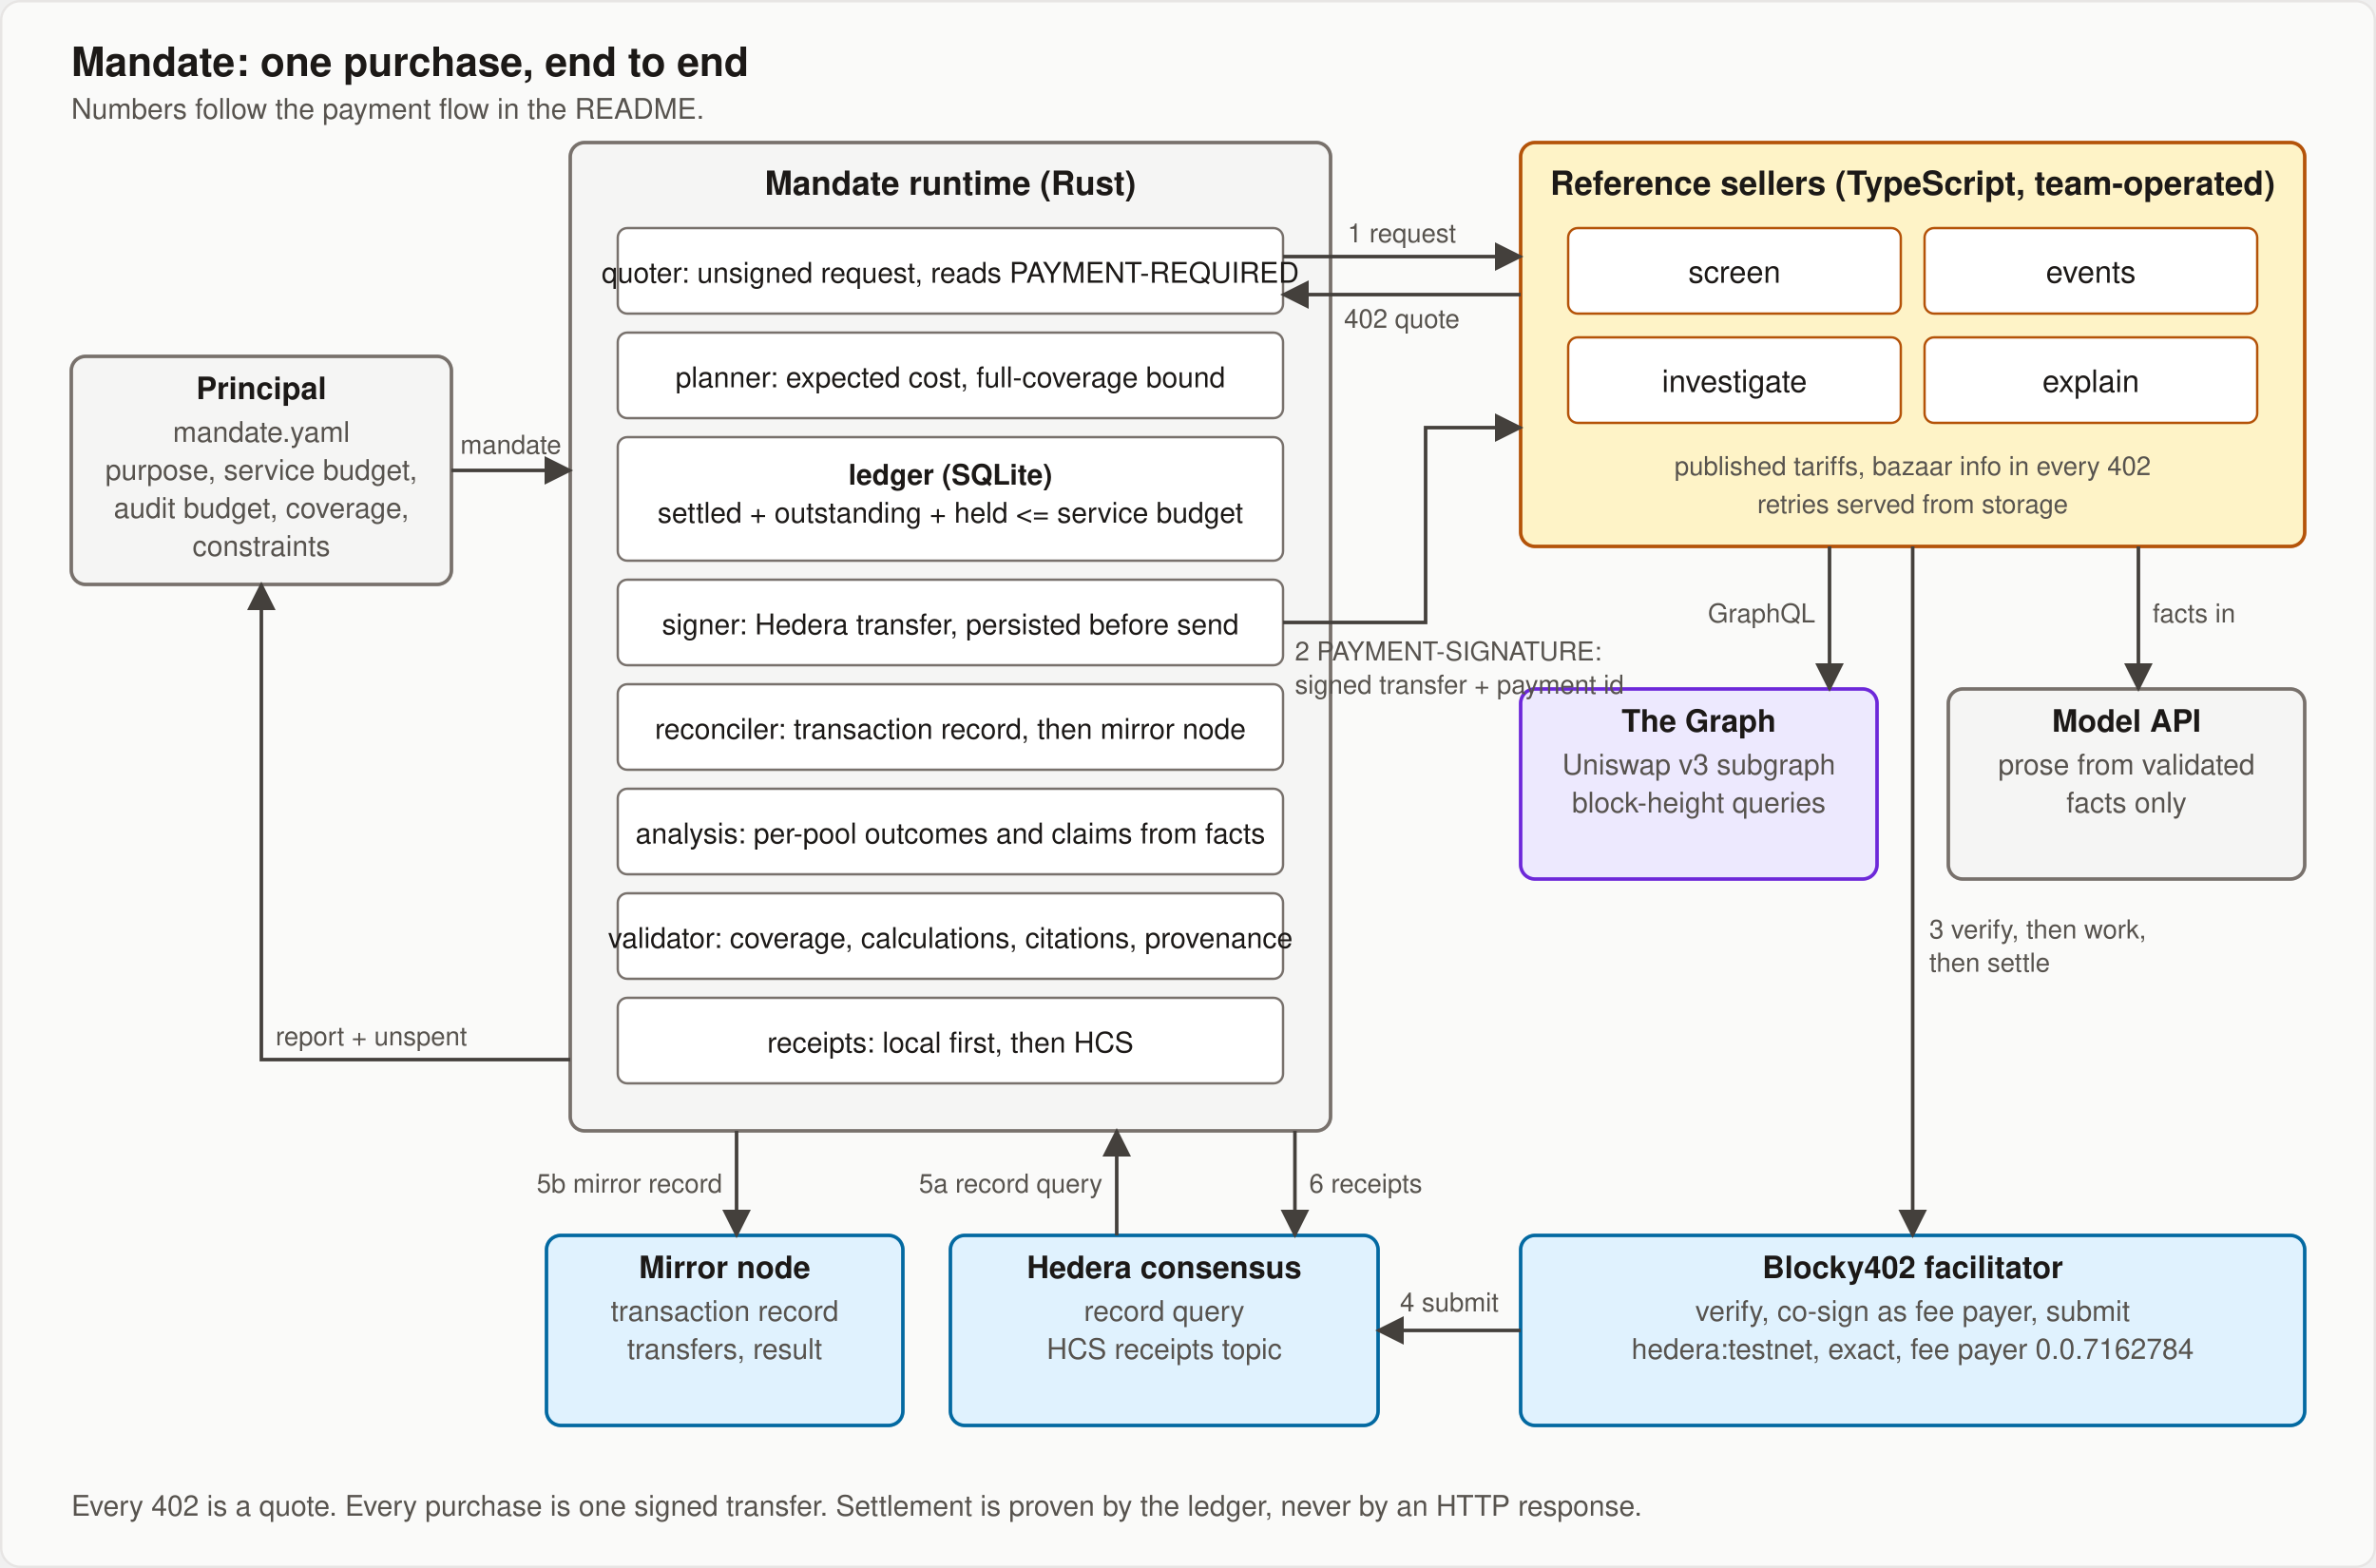
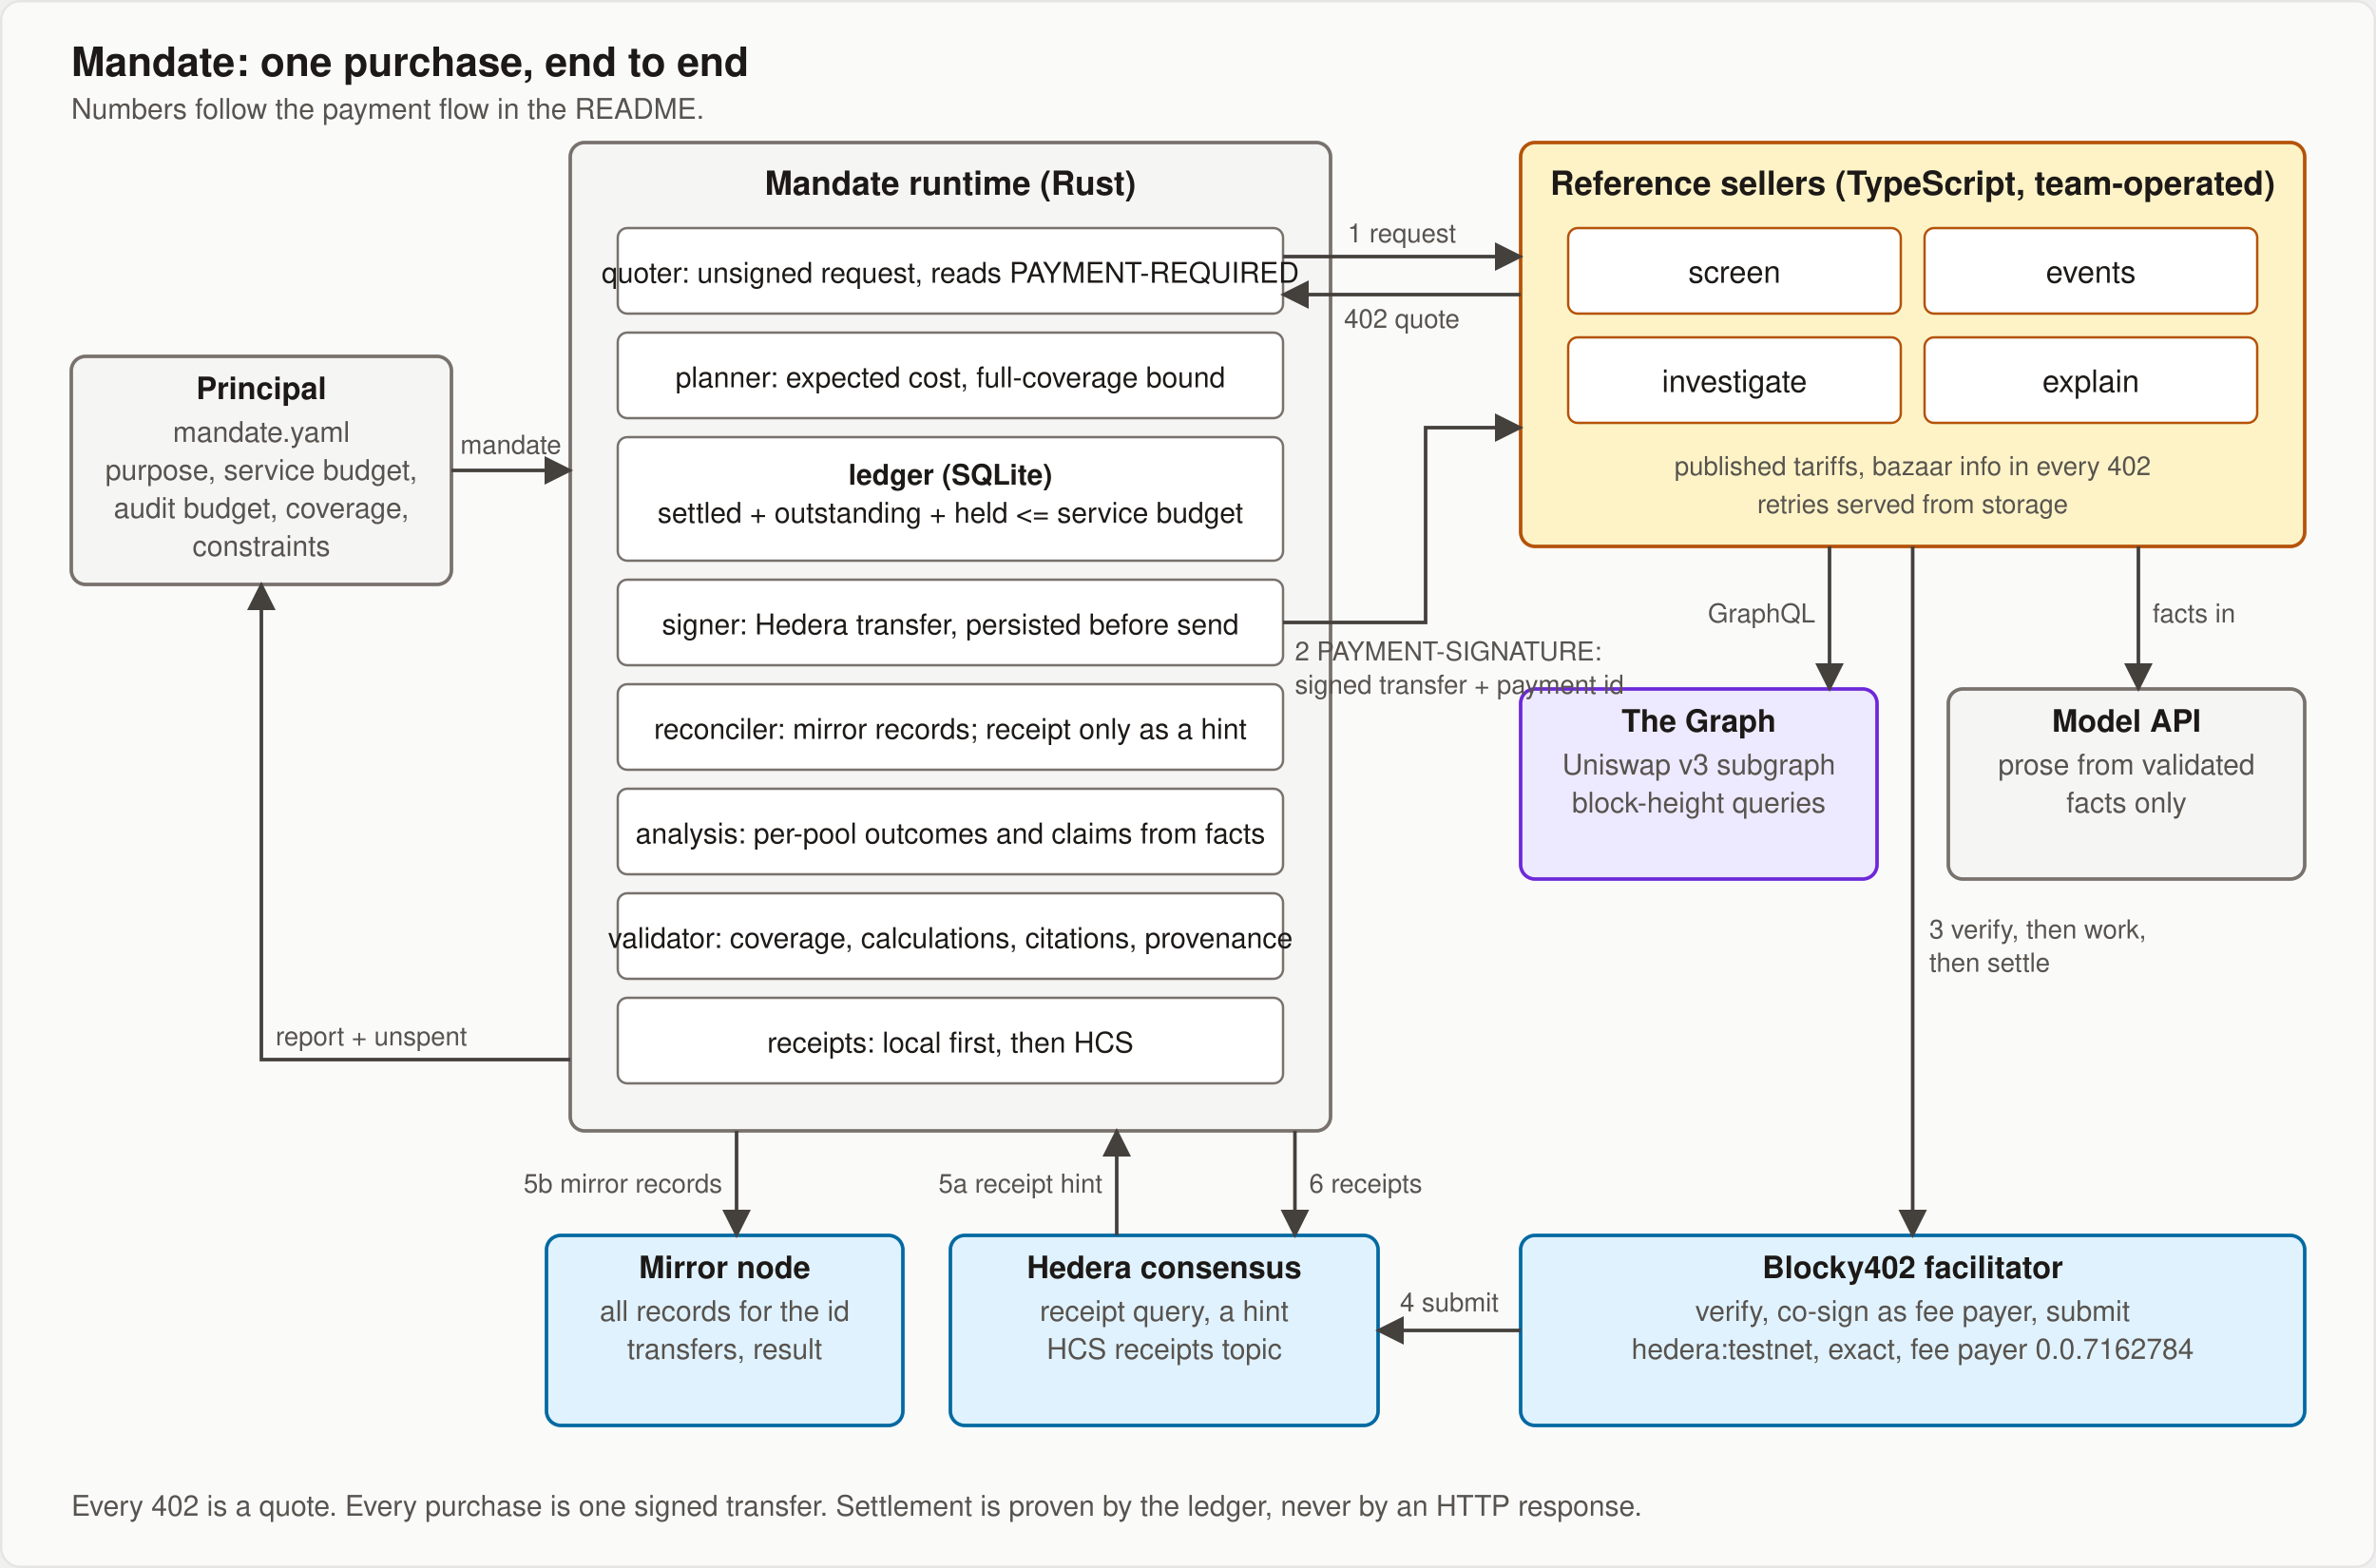
<svg xmlns="http://www.w3.org/2000/svg" width="1000" height="660" viewBox="0 0 1000 660" font-family="ui-sans-serif, system-ui, -apple-system, 'Segoe UI', Helvetica, Arial, sans-serif">
  <defs>
    <marker id="a" viewBox="0 0 10 10" refX="9" refY="5" markerWidth="8" markerHeight="8" orient="auto-start-reverse">
      <path d="M0,0 L10,5 L0,10 z" fill="#44403C" />
    </marker>
  </defs>
  <rect x="0.5" y="0.5" width="999" height="659" rx="8" fill="#FAFAF9" stroke="#E7E5E4" />
  <text x="30" y="32" font-size="17" text-anchor="start" font-weight="700" fill="#1C1917">Mandate: one purchase, end to end</text>
  <text x="30" y="50" font-size="12" text-anchor="start" font-weight="normal" fill="#57534E">Numbers follow the payment flow in the README.</text>
  <rect x="30" y="150" width="160" height="96" rx="6" fill="#F5F5F4" stroke="#78716C" stroke-width="1.5" />
  <text x="110.0" y="168" font-size="13" text-anchor="middle" font-weight="600" fill="#1C1917">Principal</text>
  <text x="110.0" y="186" font-size="12" text-anchor="middle" font-weight="normal" fill="#57534E">mandate.yaml</text>
  <text x="110.0" y="202" font-size="12" text-anchor="middle" font-weight="normal" fill="#57534E">purpose, service budget,</text>
  <text x="110.0" y="218" font-size="12" text-anchor="middle" font-weight="normal" fill="#57534E">audit budget, coverage,</text>
  <text x="110.0" y="234" font-size="12" text-anchor="middle" font-weight="normal" fill="#57534E">constraints</text>
  <rect x="240" y="60" width="320" height="416" rx="6" fill="#F5F5F4" stroke="#78716C" stroke-width="1.5" />
  <text x="400" y="82" font-size="14" text-anchor="middle" font-weight="600" fill="#1C1917">Mandate runtime (Rust)</text>
  <rect x="260" y="96" width="280" height="36" rx="4" fill="#FFFFFF" stroke="#78716C" />
  <text x="400" y="119" font-size="12" text-anchor="middle" font-weight="normal" fill="#1C1917">quoter: unsigned request, reads PAYMENT-REQUIRED</text>
  <rect x="260" y="140" width="280" height="36" rx="4" fill="#FFFFFF" stroke="#78716C" />
  <text x="400" y="163" font-size="12" text-anchor="middle" font-weight="normal" fill="#1C1917">planner: expected cost, full-coverage bound</text>
  <rect x="260" y="184" width="280" height="52" rx="4" fill="#FFFFFF" stroke="#78716C" />
  <text x="400" y="204" font-size="12" text-anchor="middle" font-weight="600" fill="#1C1917">ledger (SQLite)</text>
  <text x="400" y="220" font-size="12" text-anchor="middle" font-weight="normal" fill="#1C1917">settled + outstanding + held &lt;= service budget</text>
  <rect x="260" y="244" width="280" height="36" rx="4" fill="#FFFFFF" stroke="#78716C" />
  <text x="400" y="267" font-size="12" text-anchor="middle" font-weight="normal" fill="#1C1917">signer: Hedera transfer, persisted before send</text>
  <rect x="260" y="288" width="280" height="36" rx="4" fill="#FFFFFF" stroke="#78716C" />
-   <text x="400" y="311" font-size="12" text-anchor="middle" font-weight="normal" fill="#1C1917">reconciler: transaction record, then mirror node</text>
+   <text x="400" y="311" font-size="12" text-anchor="middle" font-weight="normal" fill="#1C1917">reconciler: mirror records; receipt only as a hint</text>
  <rect x="260" y="332" width="280" height="36" rx="4" fill="#FFFFFF" stroke="#78716C" />
  <text x="400" y="355" font-size="12" text-anchor="middle" font-weight="normal" fill="#1C1917">analysis: per-pool outcomes and claims from facts</text>
  <rect x="260" y="376" width="280" height="36" rx="4" fill="#FFFFFF" stroke="#78716C" />
  <text x="400" y="399" font-size="12" text-anchor="middle" font-weight="normal" fill="#1C1917">validator: coverage, calculations, citations, provenance</text>
  <rect x="260" y="420" width="280" height="36" rx="4" fill="#FFFFFF" stroke="#78716C" />
  <text x="400" y="443" font-size="12" text-anchor="middle" font-weight="normal" fill="#1C1917">receipts: local first, then HCS</text>
  <rect x="640" y="60" width="330" height="170" rx="6" fill="#FEF3C7" stroke="#B45309" stroke-width="1.5" />
  <text x="805" y="82" font-size="14" text-anchor="middle" font-weight="600" fill="#1C1917">Reference sellers (TypeScript, team-operated)</text>
  <rect x="660" y="96" width="140" height="36" rx="4" fill="#FFFFFF" stroke="#B45309" />
  <text x="730" y="119" font-size="13" text-anchor="middle" font-weight="normal" fill="#1C1917">screen</text>
  <rect x="810" y="96" width="140" height="36" rx="4" fill="#FFFFFF" stroke="#B45309" />
  <text x="880" y="119" font-size="13" text-anchor="middle" font-weight="normal" fill="#1C1917">events</text>
  <rect x="660" y="142" width="140" height="36" rx="4" fill="#FFFFFF" stroke="#B45309" />
  <text x="730" y="165" font-size="13" text-anchor="middle" font-weight="normal" fill="#1C1917">investigate</text>
  <rect x="810" y="142" width="140" height="36" rx="4" fill="#FFFFFF" stroke="#B45309" />
  <text x="880" y="165" font-size="13" text-anchor="middle" font-weight="normal" fill="#1C1917">explain</text>
  <text x="805" y="200" font-size="11" text-anchor="middle" font-weight="normal" fill="#57534E">published tariffs, bazaar info in every 402</text>
  <text x="805" y="216" font-size="11" text-anchor="middle" font-weight="normal" fill="#57534E">retries served from storage</text>
  <rect x="640" y="290" width="150" height="80" rx="6" fill="#EDE9FE" stroke="#6D28D9" stroke-width="1.5" />
  <text x="715.0" y="308" font-size="13" text-anchor="middle" font-weight="600" fill="#1C1917">The Graph</text>
  <text x="715.0" y="326" font-size="12" text-anchor="middle" font-weight="normal" fill="#57534E">Uniswap v3 subgraph</text>
  <text x="715.0" y="342" font-size="12" text-anchor="middle" font-weight="normal" fill="#57534E">block-height queries</text>
  <rect x="820" y="290" width="150" height="80" rx="6" fill="#F5F5F4" stroke="#78716C" stroke-width="1.5" />
  <text x="895.0" y="308" font-size="13" text-anchor="middle" font-weight="600" fill="#1C1917">Model API</text>
  <text x="895.0" y="326" font-size="12" text-anchor="middle" font-weight="normal" fill="#57534E">prose from validated</text>
  <text x="895.0" y="342" font-size="12" text-anchor="middle" font-weight="normal" fill="#57534E">facts only</text>
  <rect x="230" y="520" width="150" height="80" rx="6" fill="#E0F2FE" stroke="#0369A1" stroke-width="1.5" />
  <text x="305.0" y="538" font-size="13" text-anchor="middle" font-weight="600" fill="#1C1917">Mirror node</text>
-   <text x="305.0" y="556" font-size="12" text-anchor="middle" font-weight="normal" fill="#57534E">transaction record</text>
+   <text x="305.0" y="556" font-size="12" text-anchor="middle" font-weight="normal" fill="#57534E">all records for the id</text>
  <text x="305.0" y="572" font-size="12" text-anchor="middle" font-weight="normal" fill="#57534E">transfers, result</text>
  <rect x="400" y="520" width="180" height="80" rx="6" fill="#E0F2FE" stroke="#0369A1" stroke-width="1.5" />
  <text x="490.0" y="538" font-size="13" text-anchor="middle" font-weight="600" fill="#1C1917">Hedera consensus</text>
-   <text x="490.0" y="556" font-size="12" text-anchor="middle" font-weight="normal" fill="#57534E">record query</text>
+   <text x="490.0" y="556" font-size="12" text-anchor="middle" font-weight="normal" fill="#57534E">receipt query, a hint</text>
  <text x="490.0" y="572" font-size="12" text-anchor="middle" font-weight="normal" fill="#57534E">HCS receipts topic</text>
  <rect x="640" y="520" width="330" height="80" rx="6" fill="#E0F2FE" stroke="#0369A1" stroke-width="1.5" />
  <text x="805.0" y="538" font-size="13" text-anchor="middle" font-weight="600" fill="#1C1917">Blocky402 facilitator</text>
  <text x="805.0" y="556" font-size="12" text-anchor="middle" font-weight="normal" fill="#57534E">verify, co-sign as fee payer, submit</text>
  <text x="805.0" y="572" font-size="12" text-anchor="middle" font-weight="normal" fill="#57534E">hedera:testnet, exact, fee payer 0.0.7162784</text>
  <polyline points="190,198 240,198" fill="none" stroke="#44403C" stroke-width="1.5" marker-end="url(#a)" />
  <text x="215" y="191" font-size="11" text-anchor="middle" font-weight="normal" fill="#57534E">mandate</text>
  <polyline points="540,108 640,108" fill="none" stroke="#44403C" stroke-width="1.5" marker-end="url(#a)" />
  <text x="590" y="102" font-size="11" text-anchor="middle" font-weight="normal" fill="#57534E">1 request</text>
  <polyline points="640,124 540,124" fill="none" stroke="#44403C" stroke-width="1.5" marker-end="url(#a)" />
  <text x="590" y="138" font-size="11" text-anchor="middle" font-weight="normal" fill="#57534E">402 quote</text>
  <polyline points="540,262 600,262 600,180 640,180" fill="none" stroke="#44403C" stroke-width="1.5" marker-end="url(#a)" />
  <text x="545" y="278" font-size="11" text-anchor="start" font-weight="normal" fill="#57534E">2 PAYMENT-SIGNATURE:</text>
  <text x="545" y="292" font-size="11" text-anchor="start" font-weight="normal" fill="#57534E">signed transfer + payment id</text>
  <polyline points="805,230 805,520" fill="none" stroke="#44403C" stroke-width="1.5" marker-end="url(#a)" />
  <text x="812" y="395" font-size="11" text-anchor="start" font-weight="normal" fill="#57534E">3 verify, then work,</text>
  <text x="812" y="409" font-size="11" text-anchor="start" font-weight="normal" fill="#57534E">then settle</text>
  <polyline points="770,230 770,290" fill="none" stroke="#44403C" stroke-width="1.5" marker-end="url(#a)" />
  <text x="764" y="262" font-size="11" text-anchor="end" font-weight="normal" fill="#57534E">GraphQL</text>
  <polyline points="900,230 900,290" fill="none" stroke="#44403C" stroke-width="1.5" marker-end="url(#a)" />
  <text x="906" y="262" font-size="11" text-anchor="start" font-weight="normal" fill="#57534E">facts in</text>
  <polyline points="640,560 580,560" fill="none" stroke="#44403C" stroke-width="1.5" marker-end="url(#a)" />
  <text x="610" y="552" font-size="11" text-anchor="middle" font-weight="normal" fill="#57534E">4 submit</text>
  <polyline points="470,520 470,476" fill="none" stroke="#44403C" stroke-width="1.5" marker-end="url(#a)" />
-   <text x="464" y="502" font-size="11" text-anchor="end" font-weight="normal" fill="#57534E">5a record query</text>
+   <text x="464" y="502" font-size="11" text-anchor="end" font-weight="normal" fill="#57534E">5a receipt hint</text>
  <polyline points="310,476 310,520" fill="none" stroke="#44403C" stroke-width="1.5" marker-end="url(#a)" />
-   <text x="304" y="502" font-size="11" text-anchor="end" font-weight="normal" fill="#57534E">5b mirror record</text>
+   <text x="304" y="502" font-size="11" text-anchor="end" font-weight="normal" fill="#57534E">5b mirror records</text>
  <polyline points="545,476 545,520" fill="none" stroke="#44403C" stroke-width="1.5" marker-end="url(#a)" />
  <text x="551" y="502" font-size="11" text-anchor="start" font-weight="normal" fill="#57534E">6 receipts</text>
  <polyline points="240,446 110,446 110,246" fill="none" stroke="#44403C" stroke-width="1.5" marker-end="url(#a)" />
  <text x="116" y="440" font-size="11" text-anchor="start" font-weight="normal" fill="#57534E">report + unspent</text>
  <text x="30" y="638" font-size="12" text-anchor="start" font-weight="normal" fill="#57534E">Every 402 is a quote. Every purchase is one signed transfer. Settlement is proven by the ledger, never by an HTTP response.</text>
</svg>
